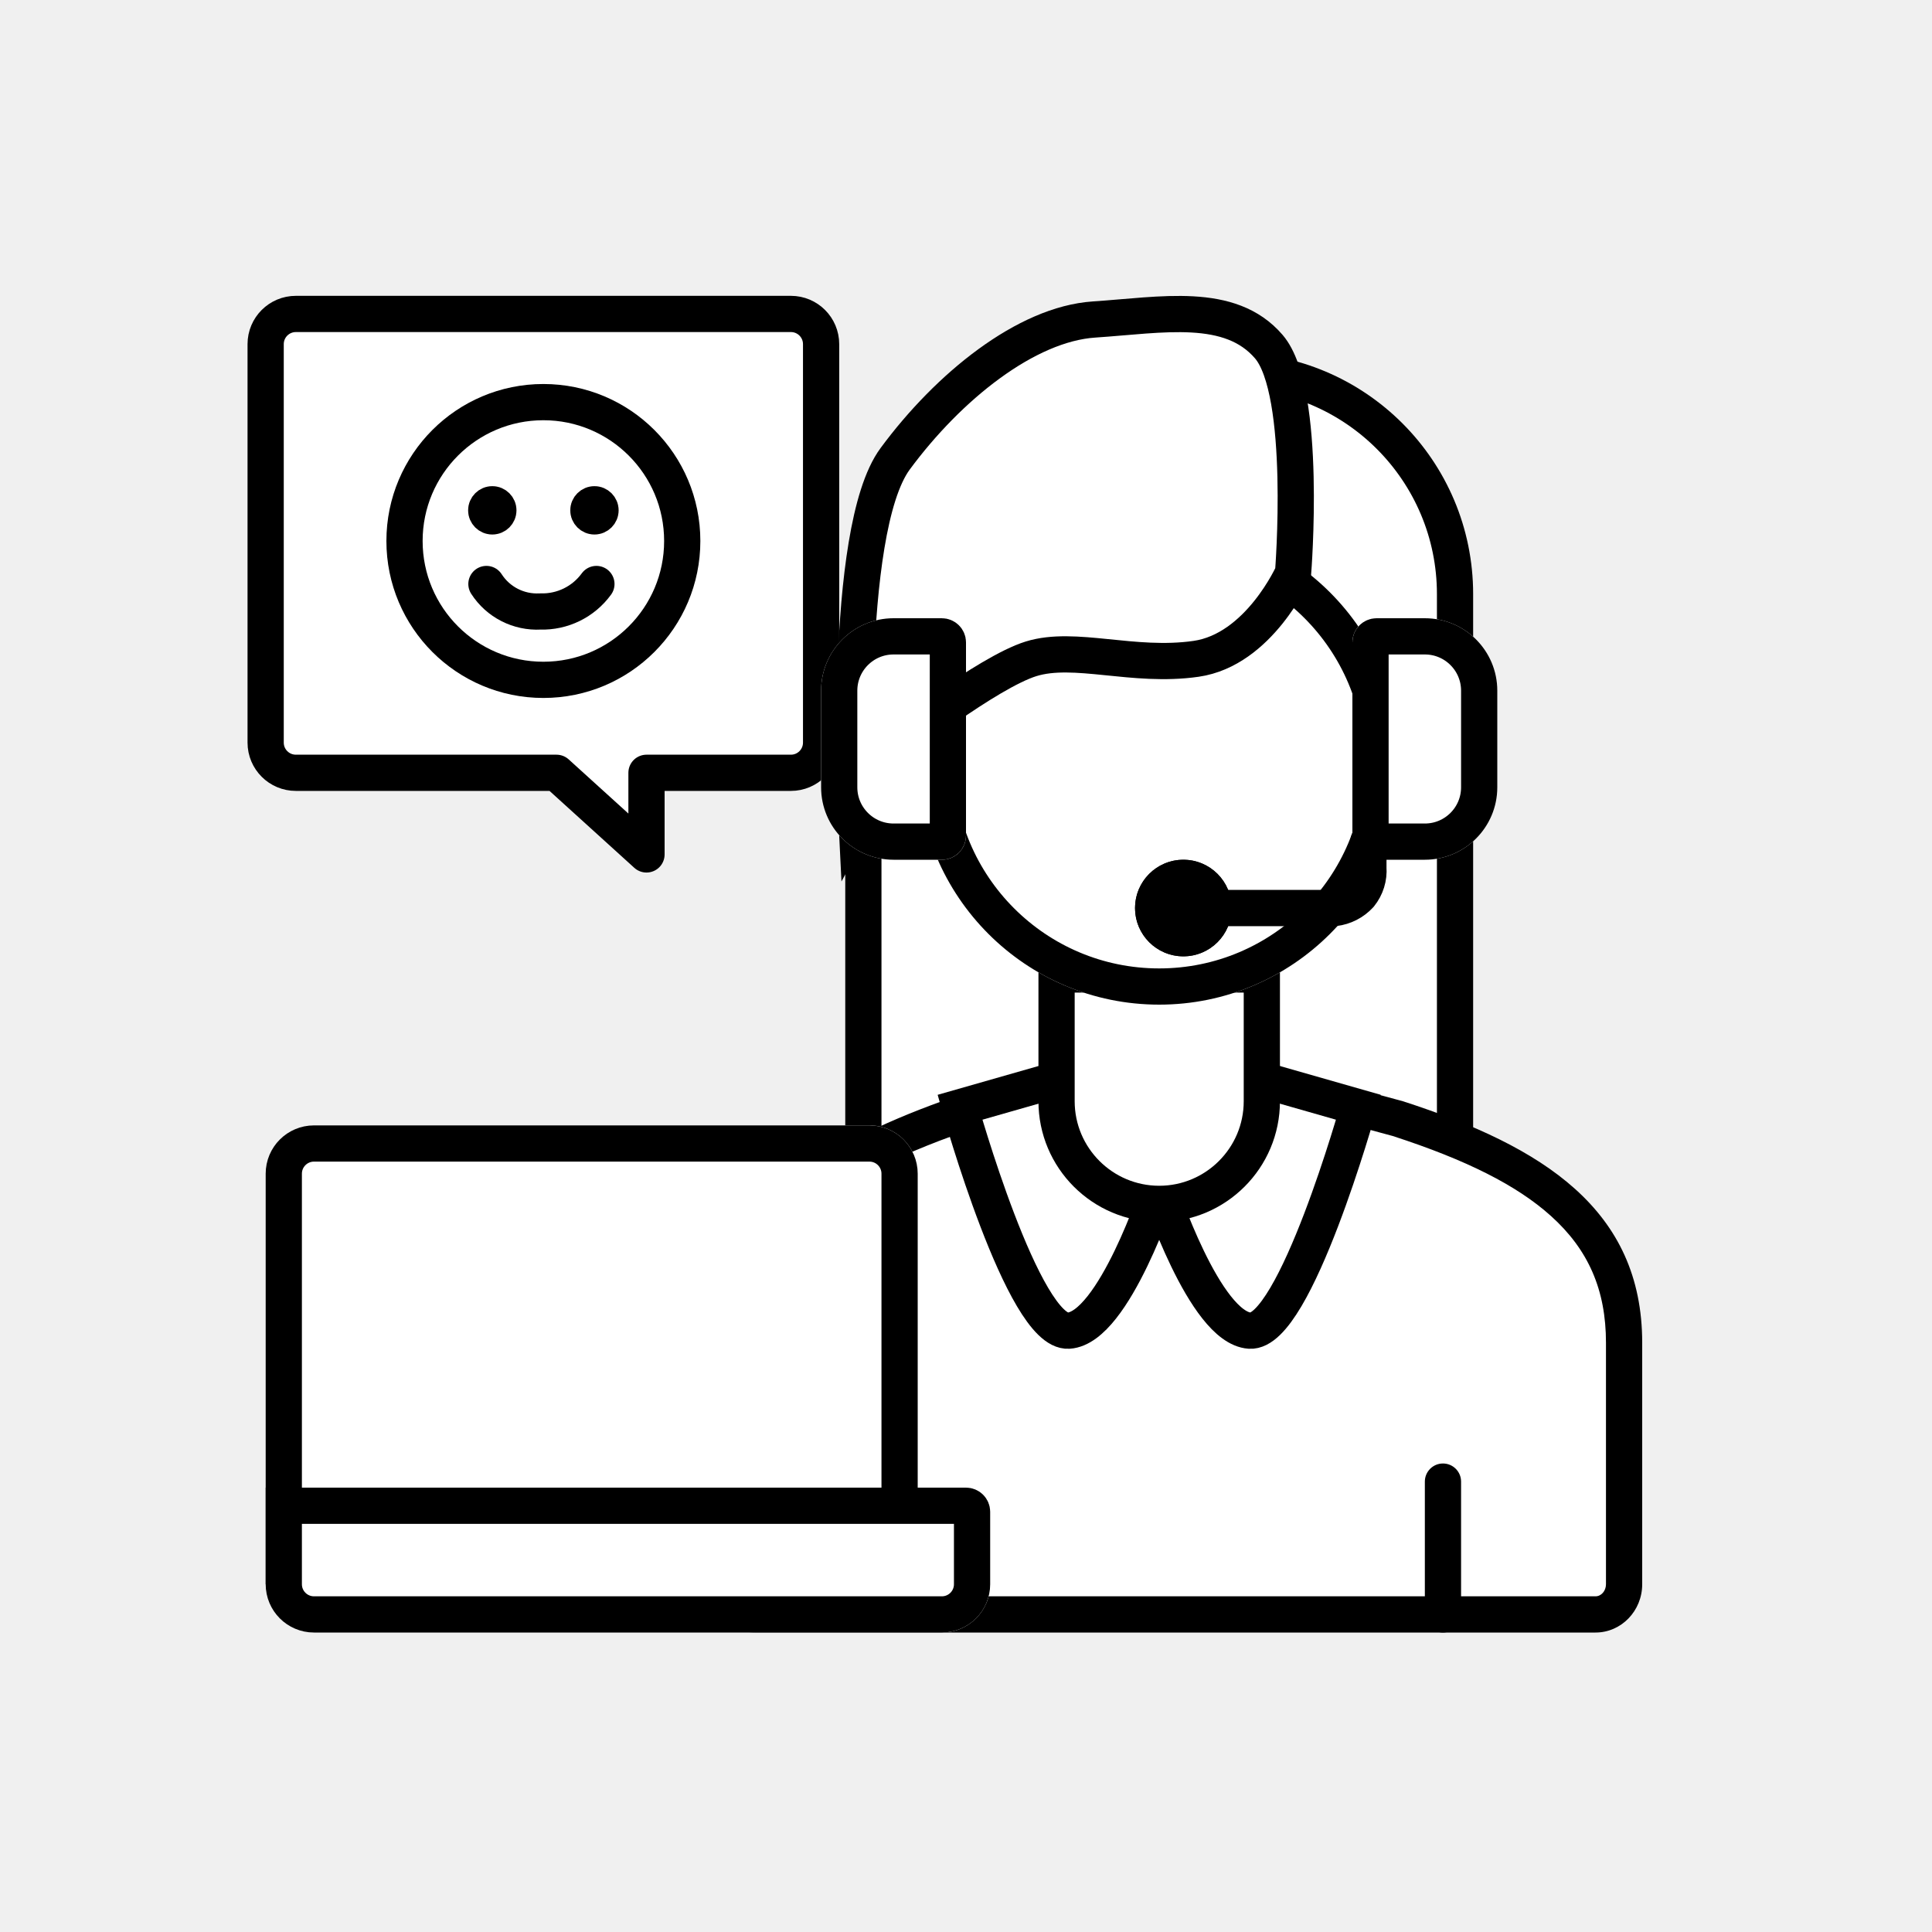
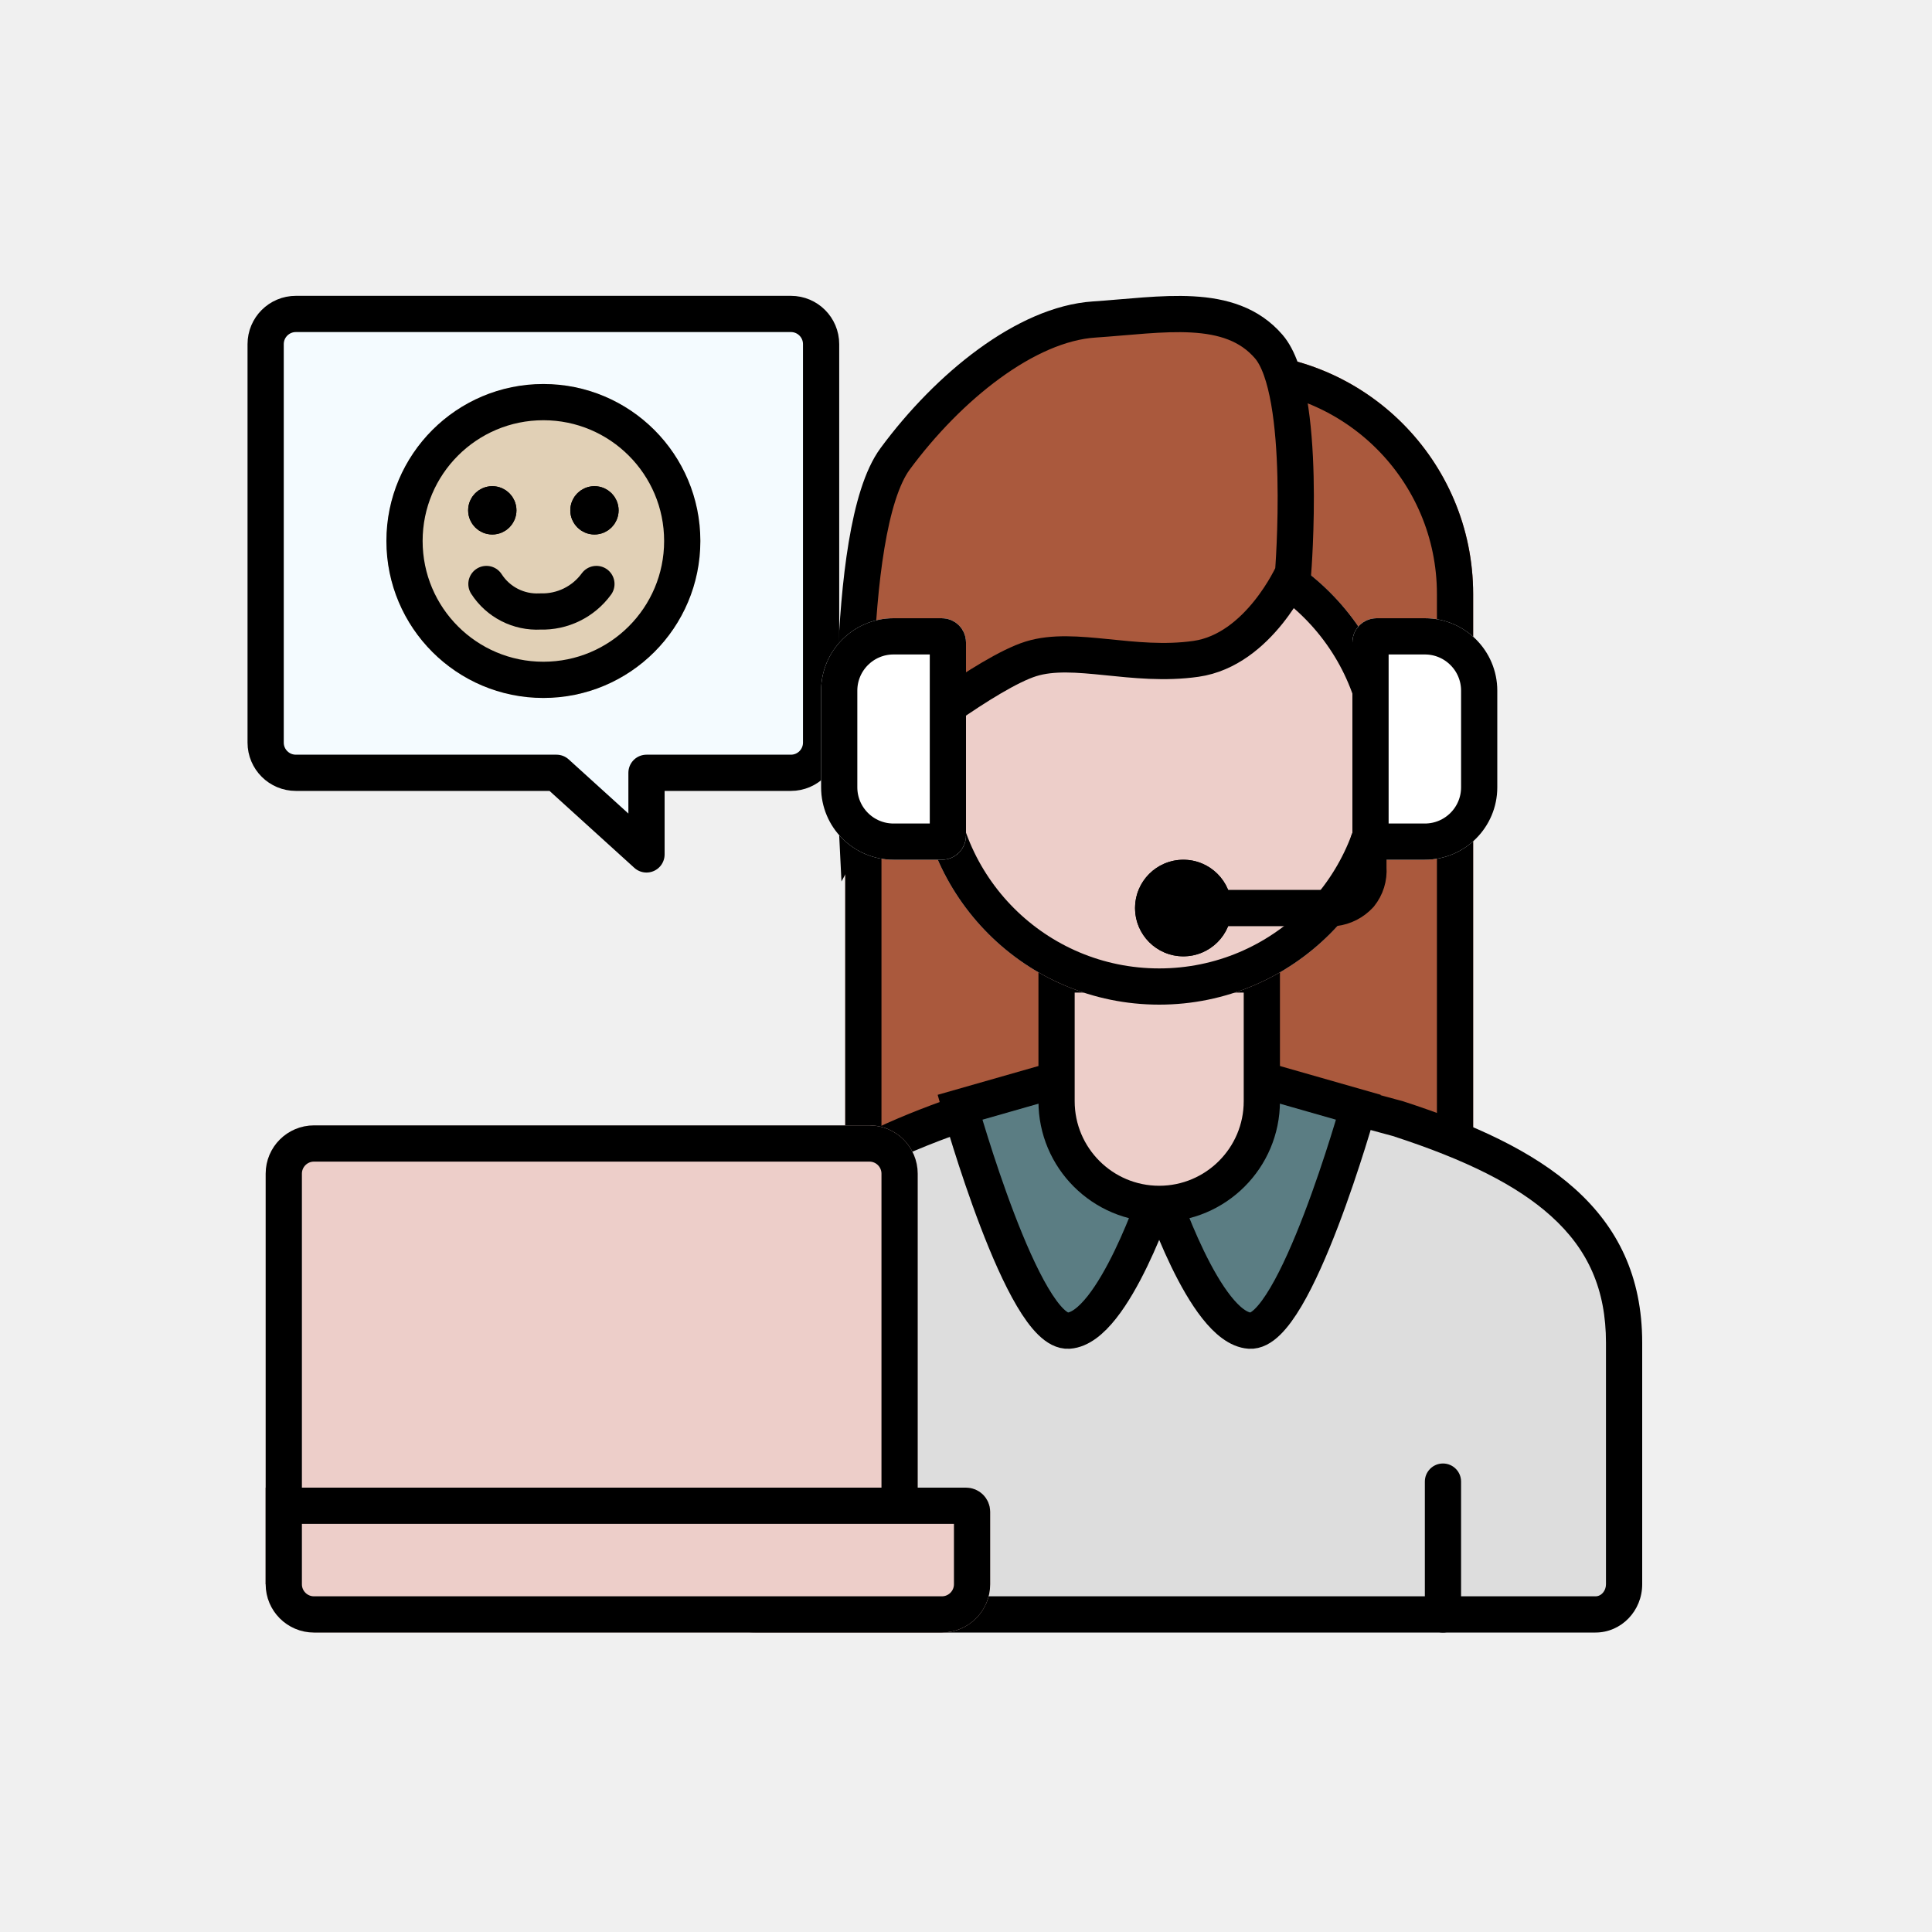
<svg xmlns="http://www.w3.org/2000/svg" width="80" height="80" viewBox="0 0 80 80">
-   <g id="icon_step04" transform="translate(-1249 -370.4)">
-     <g id="그룹_1210" data-name="그룹 1210">
-       <g id="사각형_290" data-name="사각형 290" transform="translate(1284 385)" fill="#fff" stroke="#000" stroke-width="1.5">
-         <path d="M10,0h6A10,10,0,0,1,26,10V37a0,0,0,0,1,0,0H0a0,0,0,0,1,0,0V10A10,10,0,0,1,10,0Z" stroke="none" />
-         <path d="M10,.75h6A9.25,9.25,0,0,1,25.25,10V36.25a0,0,0,0,1,0,0H.75a0,0,0,0,1,0,0V10A9.25,9.25,0,0,1,10,.75Z" fill="none" />
+   <g data-name="그룹 1210">
+     <g data-name="사각형 290" style="stroke-width:1.5px;stroke:#000;fill:#aa593d">
+       <path d="M10 0h6a10 10 0 0 1 10 10v27H0V10A10 10 0 0 1 10 0z" style="stroke:none" transform="translate(35 14.6)" />
+       <path d="M10 .75h6A9.25 9.25 0 0 1 25.25 10v26.25H.75V10A9.25 9.25 0 0 1 10 .75z" style="fill:none" transform="translate(35 14.6)" />
+     </g>
+     <g data-name="패스 146" style="fill:#ddd">
+       <path d="M36.733 21.25h-34.8C1.281 21.25.75 20.69.75 20V10c0-2.304.905-4.218 2.766-5.851C4.998 2.848 7.026 1.756 9.894.715l9.248-2.538L28.545.72c3.178 1.029 5.352 2.132 6.841 3.47 1.703 1.532 2.53 3.432 2.53 5.811v10c0 .69-.53 1.25-1.183 1.25z" style="stroke:none" transform="translate(29.333 45.6)" />
+       <path d="M19.143-1.045 10.122 1.43C4.16 3.6 1.5 6.244 1.5 10v10c0 .276.194.5.433.5h34.8c.24 0 .434-.224.434-.5V10c0-2.184-.725-3.853-2.282-5.252-1.406-1.264-3.489-2.316-6.553-3.31l-9.189-2.483M19.14-2.6 28.758 0c5.8 1.875 9.909 4.477 9.909 10v10c0 1.105-.866 2-1.934 2h-34.8C.866 22 0 21.105 0 20V10C0 4.477 4.833 1.75 9.667 0l9.473-2.6z" style="fill:#000;stroke:none" transform="translate(29.333 45.6)" />
+     </g>
+     <path data-name="패스 147" d="M3242.875 419.625s-1.875 5.75-3.75 5.875-4.5-9.25-4.5-9.25l3.5-1" transform="translate(-3194.875 -370.4)" style="fill:#5b7d83;stroke-width:1.5px;stroke:#000" />
+     <g data-name="사각형 288" transform="translate(59 60.6)" style="fill:#000;stroke-width:1.5px;stroke:#000">
+       <rect width="1.5" height="7" rx=".75" style="stroke:none" />
+       <rect x=".75" y=".75" height="5.5" style="fill:none" />
+     </g>
+     <path data-name="패스 148" d="M3234.625 419.625s1.875 5.75 3.75 5.875 4.5-9.25 4.5-9.25l-3.5-1" transform="translate(-3186.625 -370.4)" style="fill:#5b7d83;stroke-width:1.5px;stroke:#000" />
+     <g data-name="합치기 10" style="fill:#edcec9">
+       <path d="M-1985 10.25a4.254 4.254 0 0 1-4.25-4.25V.75h8.5V6a4.255 4.255 0 0 1-4.25 4.25z" style="stroke:none" transform="translate(2033 39.6)" />
+       <path d="M-1985 9.5c1.93 0 3.5-1.57 3.5-3.5V1.5h-7V6c0 1.93 1.57 3.5 3.5 3.5m0 1.5a5 5 0 0 1-5-5V0h10v6a5 5 0 0 1-5 5z" style="fill:#000;stroke:none" transform="translate(2033 39.6)" />
+     </g>
+     <g data-name="타원 45" transform="translate(38 21.6)" style="fill:#edcec9;stroke-width:1.5px;stroke:#000">
+       <circle cx="10" cy="10" r="10" style="stroke:none" />
+       <circle cx="10" cy="10" r="9.25" style="fill:none" />
+     </g>
+     <path data-name="패스 149" d="M3249.493 391.279s-1.407 3.186-4.019 3.56-5.024-.562-6.833 0-5.627 3.56-5.627 3.56l-1.608 2.959s-.6-11.805 1.608-14.8 5.426-5.583 8.239-5.77 5.627-.75 7.235 1.124 1.005 9.367 1.005 9.367z" transform="translate(-3195.949 -367.558)" style="stroke-width:1.5px;stroke:#000;fill:#aa593d" />
+     <g data-name="그룹 390">
+       <path data-name="합치기 11" d="M14.044 20H3.251A1.25 1.25 0 0 1 2 18.751V2.25A1.25 1.25 0 0 1 3.251 1h20.5A1.25 1.25 0 0 1 25 2.25v16.5A1.25 1.25 0 0 1 23.75 20h-5.98v3.38z" transform="translate(9 12)" style="stroke-linecap:round;stroke-linejoin:round;fill:#f4fbff;stroke-width:1.5px;stroke:#000" />
+     </g>
+     <g data-name="사각형 291" style="fill:#fff;stroke-width:1.5px;stroke:#000">
+       <path d="M3 0h2a1 1 0 0 1 1 1v8a1 1 0 0 1-1 1H3a3 3 0 0 1-3-3V3a3 3 0 0 1 3-3z" style="stroke:none" transform="translate(34 25.6)" />
+       <path d="M3 .75h2a.25.25 0 0 1 .25.25v8a.25.25 0 0 1-.25.25H3A2.25 2.25 0 0 1 .75 7V3A2.25 2.25 0 0 1 3 .75z" style="fill:none" transform="translate(34 25.6)" />
+     </g>
+     <g data-name="사각형 292" style="fill:#fff;stroke-width:1.5px;stroke:#000">
+       <path d="M3 0h2a1 1 0 0 1 1 1v8a1 1 0 0 1-1 1H3a3 3 0 0 1-3-3V3a3 3 0 0 1 3-3z" style="stroke:none" transform="rotate(180 31 17.8)" />
+       <path d="M3 .75h2a.25.25 0 0 1 .25.25v8a.25.25 0 0 1-.25.25H3A2.25 2.25 0 0 1 .75 7V3A2.25 2.25 0 0 1 3 .75z" style="fill:none" transform="rotate(180 31 17.8)" />
+     </g>
+     <path data-name="패스 150" d="M3243.75 406h5.509a1.7 1.7 0 0 0 1.052-.54 1.6 1.6 0 0 0 .351-1.129v-1.08" transform="translate(-3194 -368.4)" style="fill:none;stroke-linecap:round;stroke-linejoin:round;stroke-width:1.5px;stroke:#000" />
+     <g data-name="타원 46" transform="translate(47 35.6)" style="stroke-width:1.5px;stroke:#000">
+       <circle cx="2" cy="2" r="2" style="stroke:none" />
+       <circle cx="2" cy="2" r="1.25" style="fill:none" />
+     </g>
+     <g data-name="사각형 293" style="fill:#edcec9;stroke-width:1.5px;stroke:#000">
+       <path d="M2 0h23a2 2 0 0 1 2 2v17H0V2a2 2 0 0 1 2-2z" style="stroke:none" transform="translate(11.001 46.6)" />
+       <path d="M2 .75h23A1.25 1.25 0 0 1 26.249 2v16.25H.75V2A1.25 1.25 0 0 1 2 .75z" style="fill:none" transform="translate(11.001 46.6)" />
+     </g>
+     <g data-name="사각형 294" style="fill:#edcec9;stroke-width:1.5px;stroke:#000">
+       <path d="M0 0h29a1 1 0 0 1 1 1v3a2 2 0 0 1-2 2H2a2 2 0 0 1-2-2V0z" style="stroke:none" transform="translate(11.001 61.6)" />
+       <path d="M.75.75H29a.25.25 0 0 1 .25.25v3A1.25 1.25 0 0 1 28 5.25H2A1.25 1.25 0 0 1 .75 4V.75z" style="fill:none" transform="translate(11.001 61.6)" />
+     </g>
+     <g data-name="그룹 391">
+       <g data-name="타원 47" transform="translate(16 15.901)" style="fill:#e1d0b6;stroke-width:1.5px;stroke:#000">
+         <circle cx="6.5" cy="6.5" r="6.5" style="stroke:none" />
+         <circle cx="6.5" cy="6.5" r="5.75" style="fill:none" />
      </g>
-       <g id="패스_146" data-name="패스 146" transform="translate(1278.333 416)" fill="#fff">
-         <path d="M 36.733 21.25 L 1.933 21.25 C 1.281 21.25 0.75 20.689 0.75 20 L 0.75 10 C 0.75 7.696 1.655 5.782 3.516 4.149 C 4.998 2.848 7.025 1.756 9.894 0.715 L 19.142 -1.823 L 28.545 0.719 C 31.723 1.748 33.897 2.851 35.386 4.19 C 37.089 5.721 37.917 7.621 37.917 10 L 37.917 20 C 37.917 20.689 37.386 21.25 36.733 21.25 Z" stroke="none" />
-         <path d="M 19.143 -1.045 L 10.122 1.431 C 4.16 3.6 1.5 6.244 1.5 10 L 1.5 20 C 1.5 20.276 1.694 20.5 1.933 20.5 L 36.733 20.5 C 36.972 20.5 37.167 20.276 37.167 20 L 37.167 10 C 37.167 7.816 36.442 6.147 34.885 4.748 C 33.479 3.484 31.396 2.432 28.332 1.438 L 19.143 -1.045 M 19.14 -2.6 L 28.758 -3.814697265625e-06 C 34.558 1.875 38.667 4.477 38.667 10 L 38.667 20 C 38.667 21.105 37.801 22 36.733 22 L 1.933 22 C 0.866 22 3.814697265625e-06 21.105 3.814697265625e-06 20 L 3.814697265625e-06 10 C 3.814697265625e-06 4.477 4.833 1.75 9.667 -3.814697265625e-06 L 19.14 -2.6 Z" stroke="none" fill="#000" />
+       <g data-name="타원 48" transform="translate(19.385 20.132)" style="stroke:#000">
+         <circle cx="1" cy="1" r="1" style="stroke:none" />
+         <circle cx="1" cy="1" r=".5" style="fill:none" />
      </g>
-       <path id="패스_147" data-name="패스 147" d="M3242.875,419.625s-1.875,5.75-3.75,5.875-4.5-9.25-4.5-9.25l3.5-1" transform="translate(-1945.875)" fill="#fff" stroke="#000" stroke-width="1.5" />
-       <g id="사각형_288" data-name="사각형 288" transform="translate(1308 431)" fill="#000" stroke="#000" stroke-width="1.5">
-         <rect width="1.5" height="7" rx="0.75" stroke="none" />
-         <rect x="0.75" y="0.75" height="5.5" fill="none" />
+       <g data-name="타원 49" transform="translate(23.615 20.132)" style="stroke:#000">
+         <circle cx="1" cy="1" r="1" style="stroke:none" />
+         <circle cx="1" cy="1" r=".5" style="fill:none" />
      </g>
-       <path id="패스_148" data-name="패스 148" d="M3234.625,419.625s1.875,5.75,3.75,5.875,4.5-9.25,4.5-9.25l-3.5-1" transform="translate(-1937.625)" fill="#fff" stroke="#000" stroke-width="1.5" />
-       <g id="합치기_10" data-name="합치기 10" transform="translate(3282 410)" fill="#fff">
-         <path d="M -1985 10.25 C -1987.344 10.25 -1989.25 8.343 -1989.25 6 L -1989.25 0.75 L -1980.75 0.75 L -1980.75 6 C -1980.75 8.343 -1982.657 10.25 -1985 10.25 Z" stroke="none" />
-         <path d="M -1985 9.5 C -1983.07 9.5 -1981.5 7.93 -1981.5 6 L -1981.5 1.5 L -1988.5 1.5 L -1988.5 6 C -1988.5 7.93 -1986.93 9.5 -1985 9.5 M -1985 11 C -1987.762 11 -1990 8.762 -1990 6 L -1990 3.410339388665307e-07 L -1980 3.410339388665307e-07 L -1980 6 C -1980 8.762 -1982.238 11 -1985 11 Z" stroke="none" fill="#000" />
-       </g>
-       <g id="타원_45" data-name="타원 45" transform="translate(1287 392)" fill="#fff" stroke="#000" stroke-width="1.5">
-         <circle cx="10" cy="10" r="10" stroke="none" />
-         <circle cx="10" cy="10" r="9.25" fill="none" />
-       </g>
-       <path id="패스_149" data-name="패스 149" d="M3249.493,391.279s-1.407,3.186-4.019,3.56-5.024-.562-6.833,0-5.627,3.56-5.627,3.56l-1.608,2.959s-.6-11.805,1.608-14.8,5.426-5.583,8.239-5.77,5.627-.75,7.235,1.124S3249.493,391.279,3249.493,391.279Z" transform="translate(-1946.949 2.842)" fill="#fff" stroke="#000" stroke-width="1.5" />
-       <g id="그룹_390" data-name="그룹 390" transform="translate(-1.25 -5.35)">
-         <path id="합치기_11" data-name="합치기 11" d="M14.044,20H3.251A1.25,1.25,0,0,1,2,18.751V2.25A1.25,1.25,0,0,1,3.251,1h20.5A1.25,1.25,0,0,1,25,2.25v16.5A1.25,1.25,0,0,1,23.75,20H17.77v3.38Z" transform="translate(1259.25 387.75)" fill="#fff" stroke="#000" stroke-linecap="round" stroke-linejoin="round" stroke-width="1.5" />
-       </g>
-       <g id="사각형_291" data-name="사각형 291" transform="translate(1283 396)" fill="#fff" stroke="#000" stroke-width="1.5">
-         <path d="M3,0H5A1,1,0,0,1,6,1V9a1,1,0,0,1-1,1H3A3,3,0,0,1,0,7V3A3,3,0,0,1,3,0Z" stroke="none" />
-         <path d="M3,.75H5A.25.25,0,0,1,5.25,1V9A.25.25,0,0,1,5,9.25H3A2.25,2.25,0,0,1,.75,7V3A2.25,2.25,0,0,1,3,.75Z" fill="none" />
-       </g>
-       <g id="사각형_292" data-name="사각형 292" transform="translate(1311 406) rotate(180)" fill="#fff" stroke="#000" stroke-width="1.5">
-         <path d="M3,0H5A1,1,0,0,1,6,1V9a1,1,0,0,1-1,1H3A3,3,0,0,1,0,7V3A3,3,0,0,1,3,0Z" stroke="none" />
-         <path d="M3,.75H5A.25.25,0,0,1,5.25,1V9A.25.25,0,0,1,5,9.25H3A2.25,2.25,0,0,1,.75,7V3A2.25,2.25,0,0,1,3,.75Z" fill="none" />
-       </g>
-       <path id="패스_150" data-name="패스 150" d="M3243.75,406h5.509a1.7,1.7,0,0,0,1.052-.54,1.6,1.6,0,0,0,.351-1.129v-1.08" transform="translate(-1945 2)" fill="none" stroke="#000" stroke-linecap="round" stroke-linejoin="round" stroke-width="1.5" />
-       <g id="타원_46" data-name="타원 46" transform="translate(1296 406)" stroke="#000" stroke-width="1.5">
-         <circle cx="2" cy="2" r="2" stroke="none" />
-         <circle cx="2" cy="2" r="1.25" fill="none" />
-       </g>
-       <g id="사각형_293" data-name="사각형 293" transform="translate(1260.001 417)" fill="#fff" stroke="#000" stroke-width="1.5">
-         <path d="M2,0H25a2,2,0,0,1,2,2V19a0,0,0,0,1,0,0H0a0,0,0,0,1,0,0V2A2,2,0,0,1,2,0Z" stroke="none" />
-         <path d="M2,.75H25A1.25,1.25,0,0,1,26.249,2V18.25a0,0,0,0,1,0,0H.75a0,0,0,0,1,0,0V2A1.25,1.25,0,0,1,2,.75Z" fill="none" />
-       </g>
-       <g id="사각형_294" data-name="사각형 294" transform="translate(1260.001 432)" fill="#fff" stroke="#000" stroke-width="1.5">
-         <path d="M0,0H29a1,1,0,0,1,1,1V4a2,2,0,0,1-2,2H2A2,2,0,0,1,0,4V0A0,0,0,0,1,0,0Z" stroke="none" />
-         <path d="M.75.75H29a.25.25,0,0,1,.25.25V4A1.25,1.25,0,0,1,28,5.25H2A1.25,1.25,0,0,1,.75,4V.75A0,0,0,0,1,.75.75Z" fill="none" />
-       </g>
-       <g id="그룹_391" data-name="그룹 391" transform="translate(-27 26.301)">
-         <g id="타원_47" data-name="타원 47" transform="translate(1292 360)" fill="#fff" stroke="#000" stroke-width="1.5">
-           <circle cx="6.5" cy="6.5" r="6.5" stroke="none" />
-           <circle cx="6.5" cy="6.5" r="5.75" fill="none" />
-         </g>
-         <g id="타원_48" data-name="타원 48" transform="translate(1295.385 364.231)" fill="#edcec9" stroke="#000" stroke-width="1">
-           <circle cx="1" cy="1" r="1" stroke="none" />
-           <circle cx="1" cy="1" r="0.5" fill="none" />
-         </g>
-         <g id="타원_49" data-name="타원 49" transform="translate(1299.615 364.231)" fill="#edcec9" stroke="#000" stroke-width="1">
-           <circle cx="1" cy="1" r="1" stroke="none" />
-           <circle cx="1" cy="1" r="0.5" fill="none" />
-         </g>
-         <path id="패스_152" data-name="패스 152" d="M3291,396.4a2.49,2.49,0,0,0,2.227,1.138,2.768,2.768,0,0,0,2.327-1.138" transform="translate(-1994.858 -28.119)" fill="none" stroke="#000" stroke-linecap="round" stroke-linejoin="round" stroke-width="1.5" />
-       </g>
+       <path data-name="패스 152" d="M3291 396.4a2.49 2.49 0 0 0 2.227 1.138 2.768 2.768 0 0 0 2.327-1.138" transform="translate(-3270.858 -372.218)" style="fill:none;stroke-linecap:round;stroke-linejoin:round;stroke-width:1.5px;stroke:#000" />
    </g>
-     <rect id="사각형_813" data-name="사각형 813" width="80" height="80" transform="translate(1249 370.4)" fill="none" />
  </g>
+   <path data-name="사각형 813" style="fill:none" d="M0 0h80v80H0z" />
</svg>
